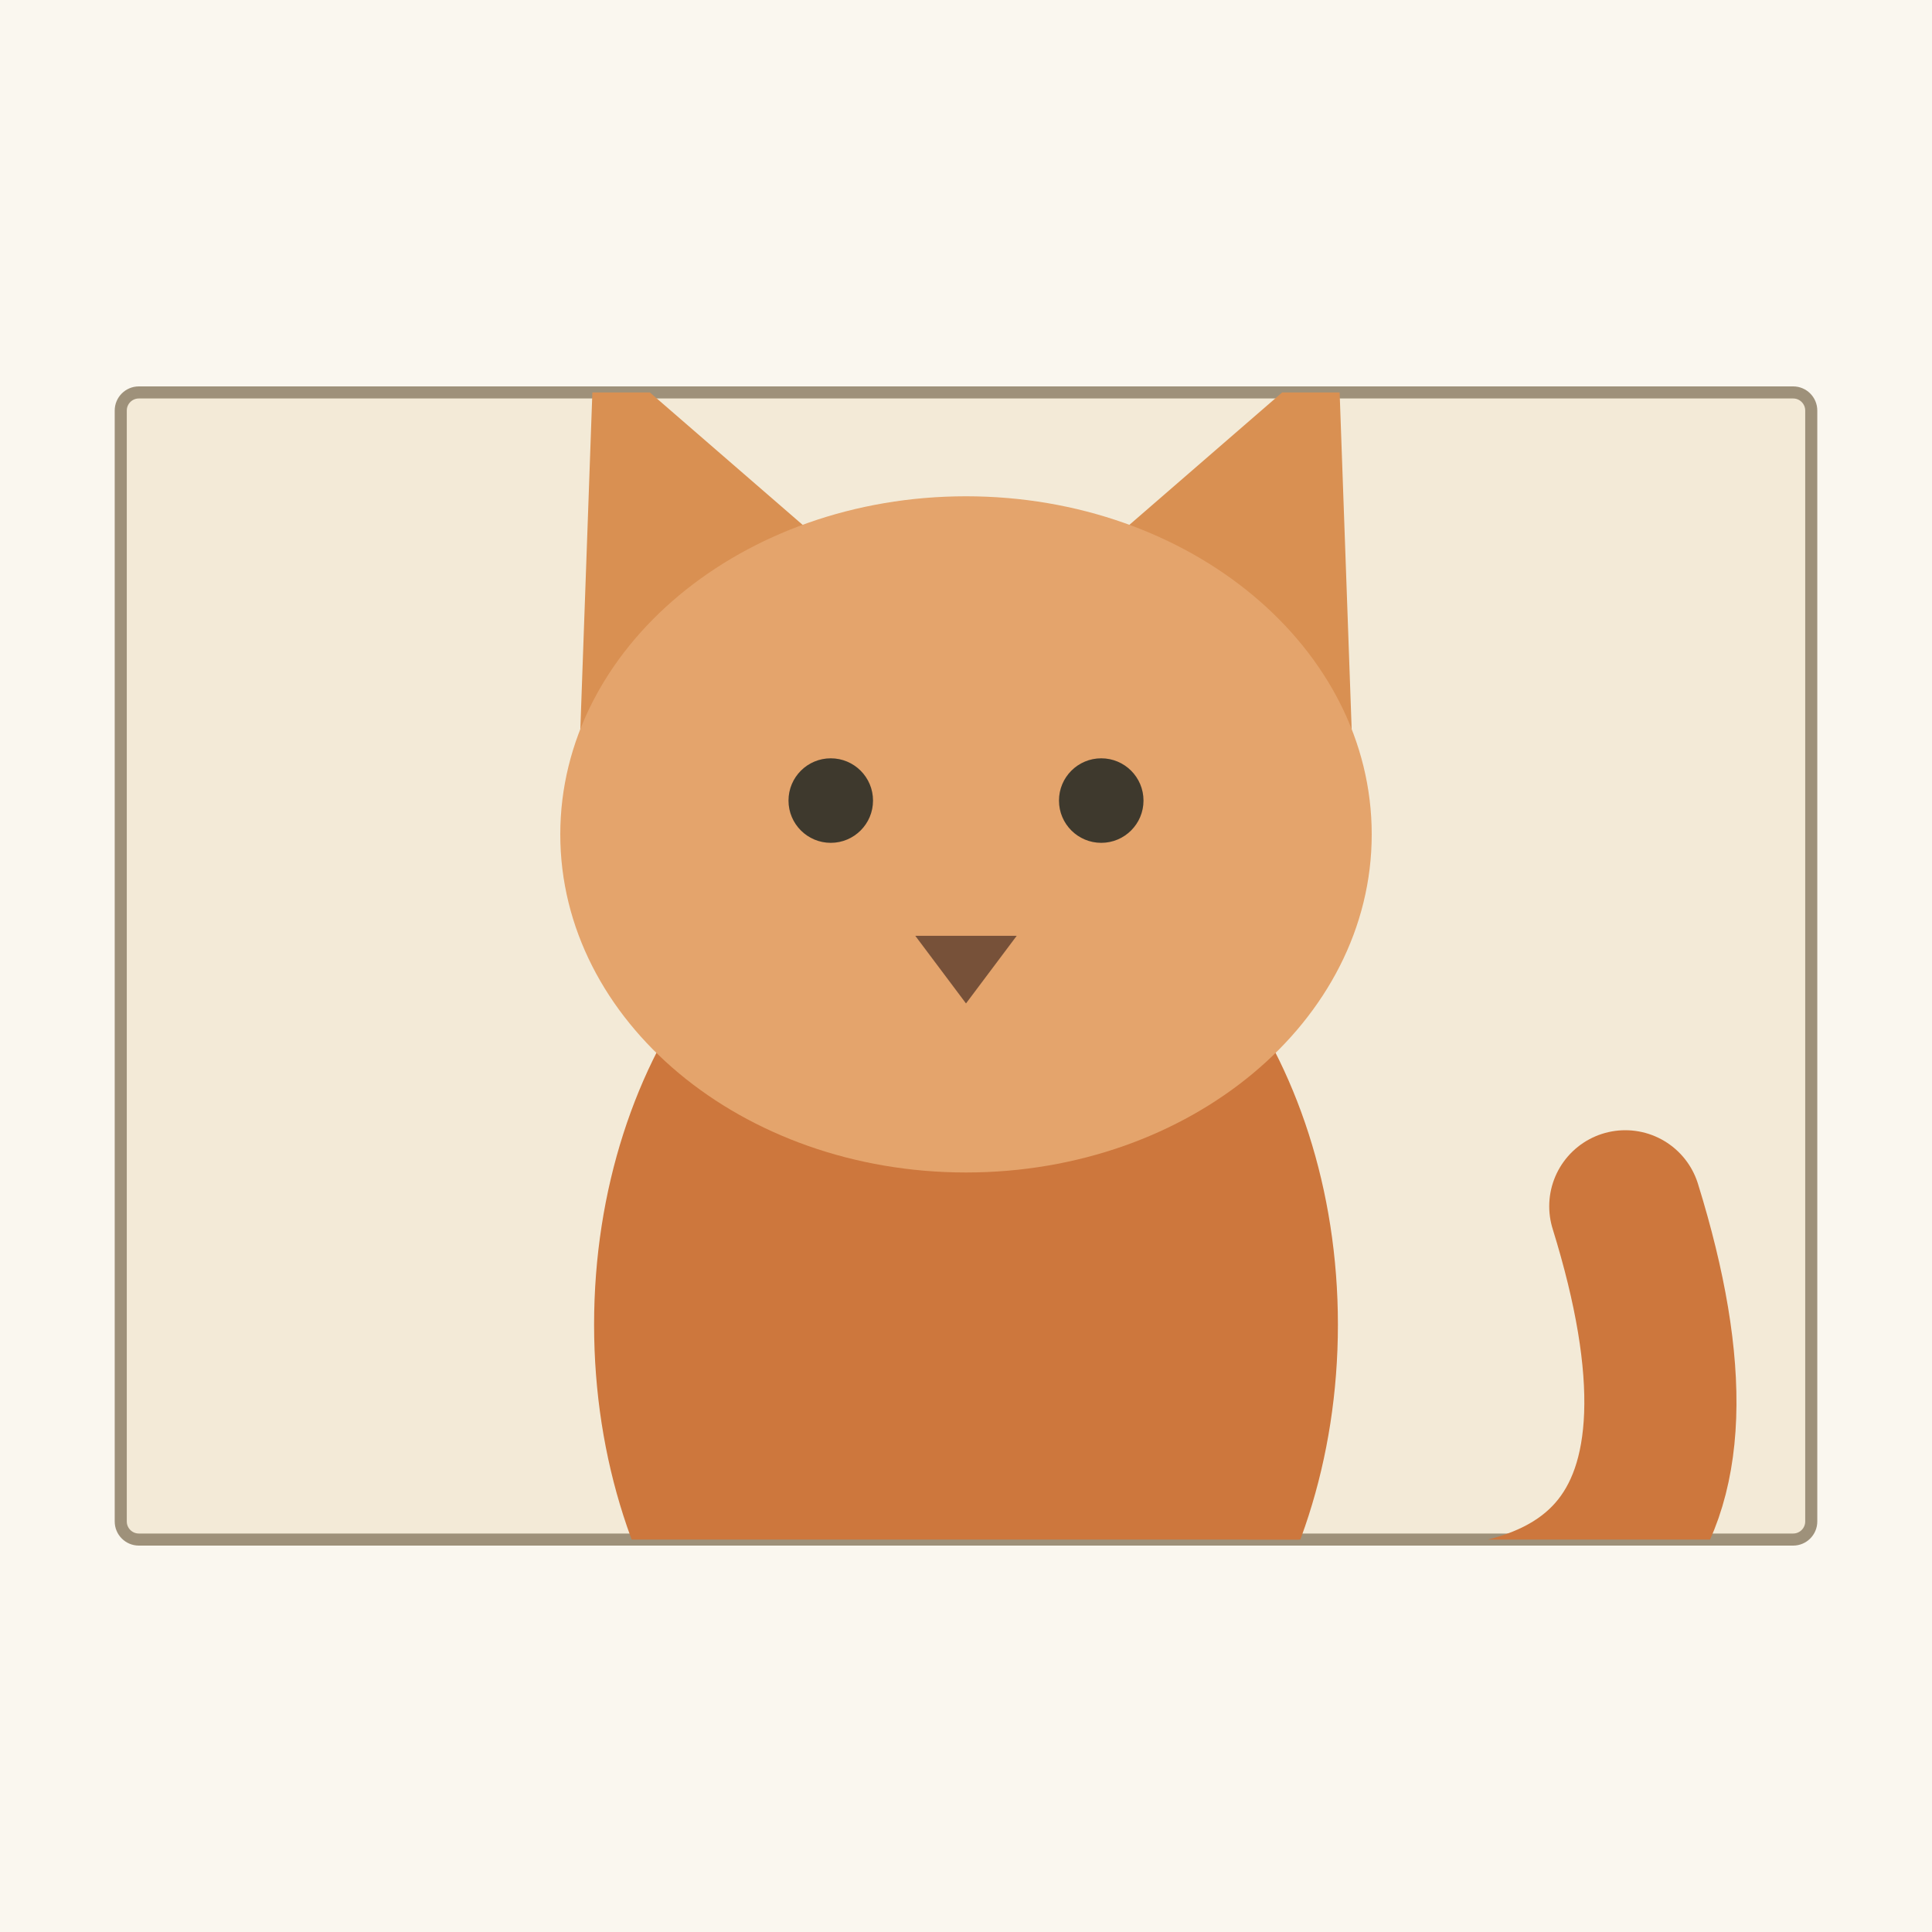
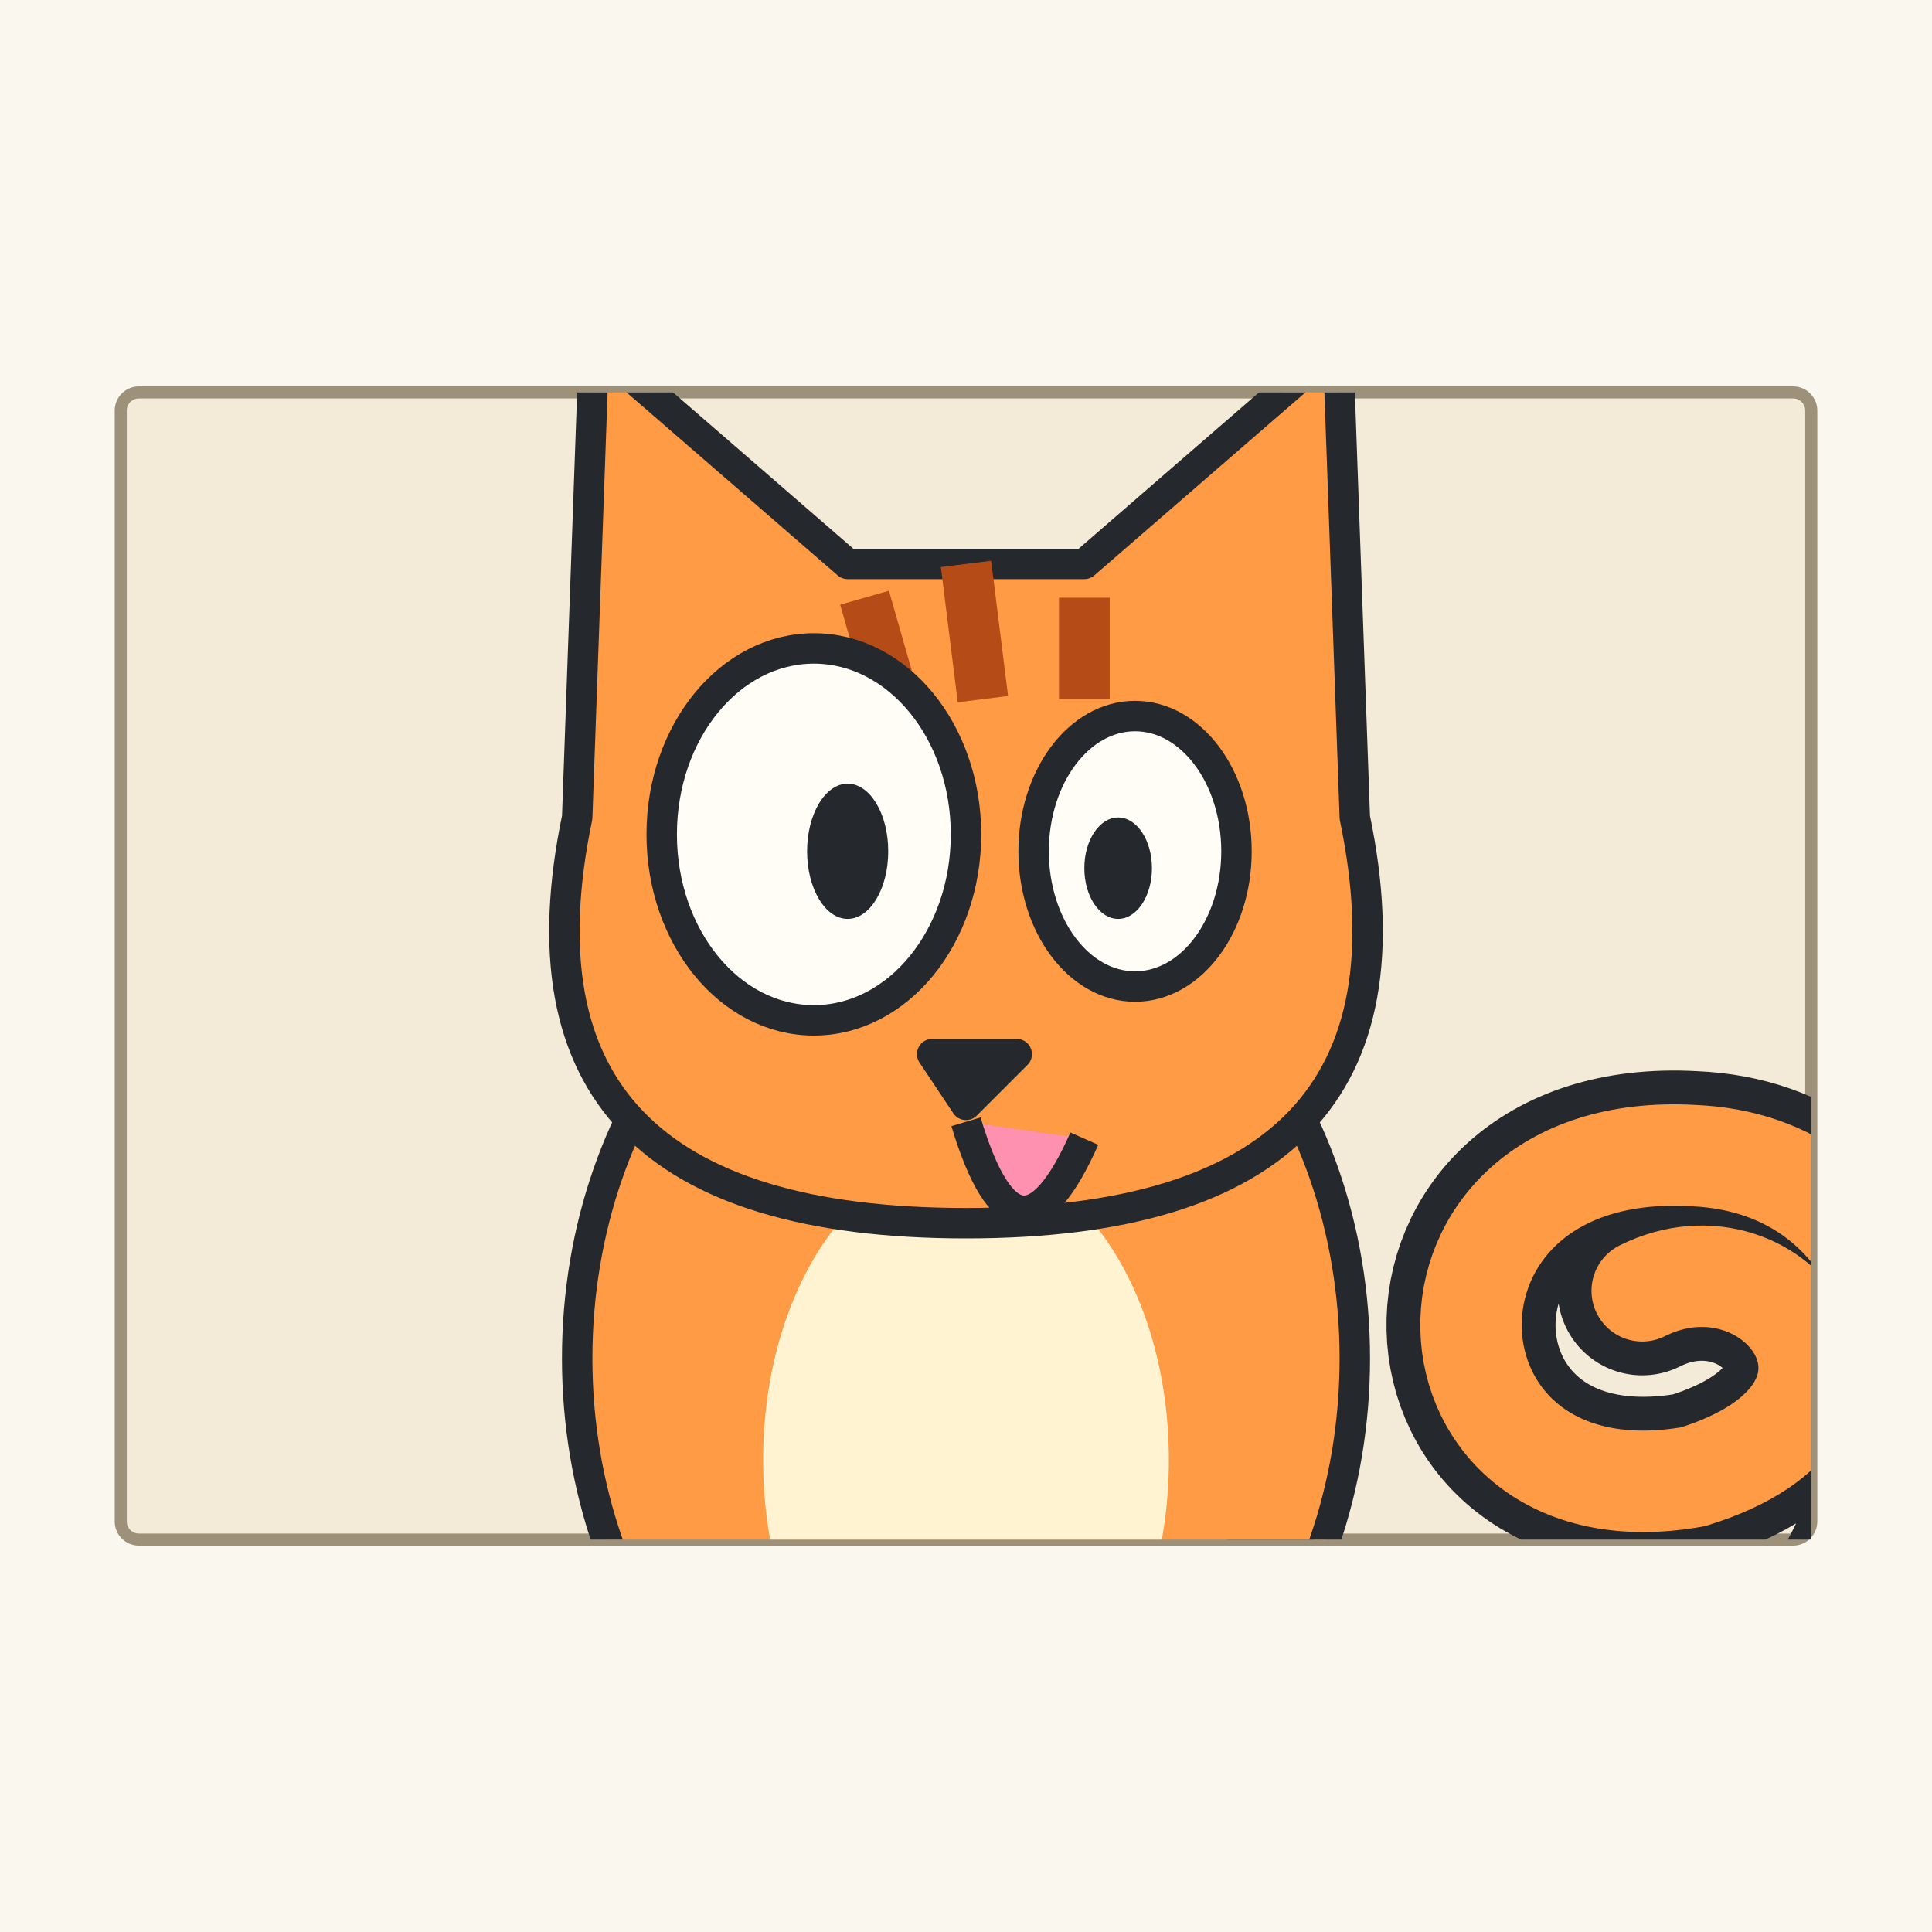
<svg xmlns="http://www.w3.org/2000/svg" width="320" height="320" viewBox="0 0 320 320" role="img">
  <defs>
    <clipPath id="clip">
      <rect x="20" y="65" width="280" height="190" />
    </clipPath>
  </defs>
  <rect width="320" height="320" fill="#faf7ef" />
  <rect x="20" y="65" width="280" height="190" rx="3" fill="#f3ead7" stroke="#9e917a" stroke-width="2" />
  <g clip-path="url(#clip)">
-     <g transform="translate(160 155) scale(2.8)">
-       <ellipse cx="0" cy="23" rx="22" ry="29" fill="#cd773d" />
-       <path d="M-23 -7 L-22 -35 L-7 -22 L7 -22 L22 -35 L23 -7Z" fill="#d99052" />
-       <ellipse cx="0" cy="-6" rx="24" ry="20" fill="#e4a46c" />
-       <circle cx="-8" cy="-8" r="2.5" fill="#3e392d" />
-       <circle cx="8" cy="-8" r="2.5" fill="#3e392d" />
-       <path d="M-3 0 L3 0 L0 4Z" fill="#775139" />
-       <path d="M18 40 Q48 45 39 16" fill="none" stroke="#cd773d" stroke-width="9" stroke-linecap="round" />
+     <g data-mascot="quirky-orange-cat" transform="translate(160 155) scale(2.8)" stroke="#25282c" stroke-width="1.8" stroke-linejoin="round">
+       <path d="M18 40C56 66 67 14 43 13C25 12 26 35 43 32C56 28 48 17 40 21" fill="none" stroke="#25282c" stroke-width="10" stroke-linecap="round" />
+       <path d="M18 40C56 66 67 14 43 13C25 12 26 35 43 32C56 28 48 17 40 21" fill="none" stroke="#ff9a45" stroke-width="6" stroke-linecap="round" />
+       <ellipse cx="0" cy="25" rx="23" ry="28" fill="#ff9a45" />
+       <ellipse cx="0" cy="31" rx="12" ry="18" fill="#fff3d1" stroke="none" />
+       <path d="M-23 -7L-22 -35L-7 -22L7 -22L22 -35L23 -7Q28 17 0 17Q-28 17 -23 -7Z" fill="#ff9a45" />
+       <path d="M-6 -20L-4 -13M0 -22L1 -14M7 -20L7 -14" stroke="#b54b16" stroke-width="3" />
+       <ellipse cx="-9" cy="-6" rx="9" ry="11" fill="#fffdf5" />
+       <ellipse cx="10" cy="-5" rx="6" ry="8" fill="#fffdf5" />
+       <ellipse cx="-7" cy="-5" rx="2.4" ry="4" fill="#25282c" stroke="none" />
+       <ellipse cx="9" cy="-4" rx="2" ry="3" fill="#25282c" stroke="none" />
+       <path d="M-2 7L3 7L0 10Z" fill="#25282c" />
+       <path d="M0 11Q3 21 7 12" fill="#ff91b0" />
+       <path d="M-20 48Q-26 58 -12 53M15 49Q26 58 25 49" fill="#ff9a45" />
    </g>
  </g>
</svg>
